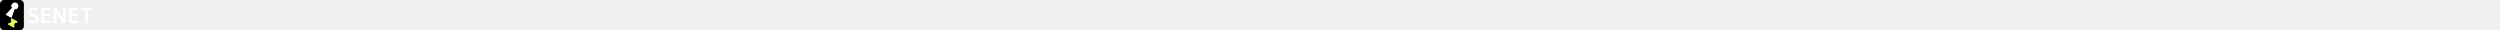
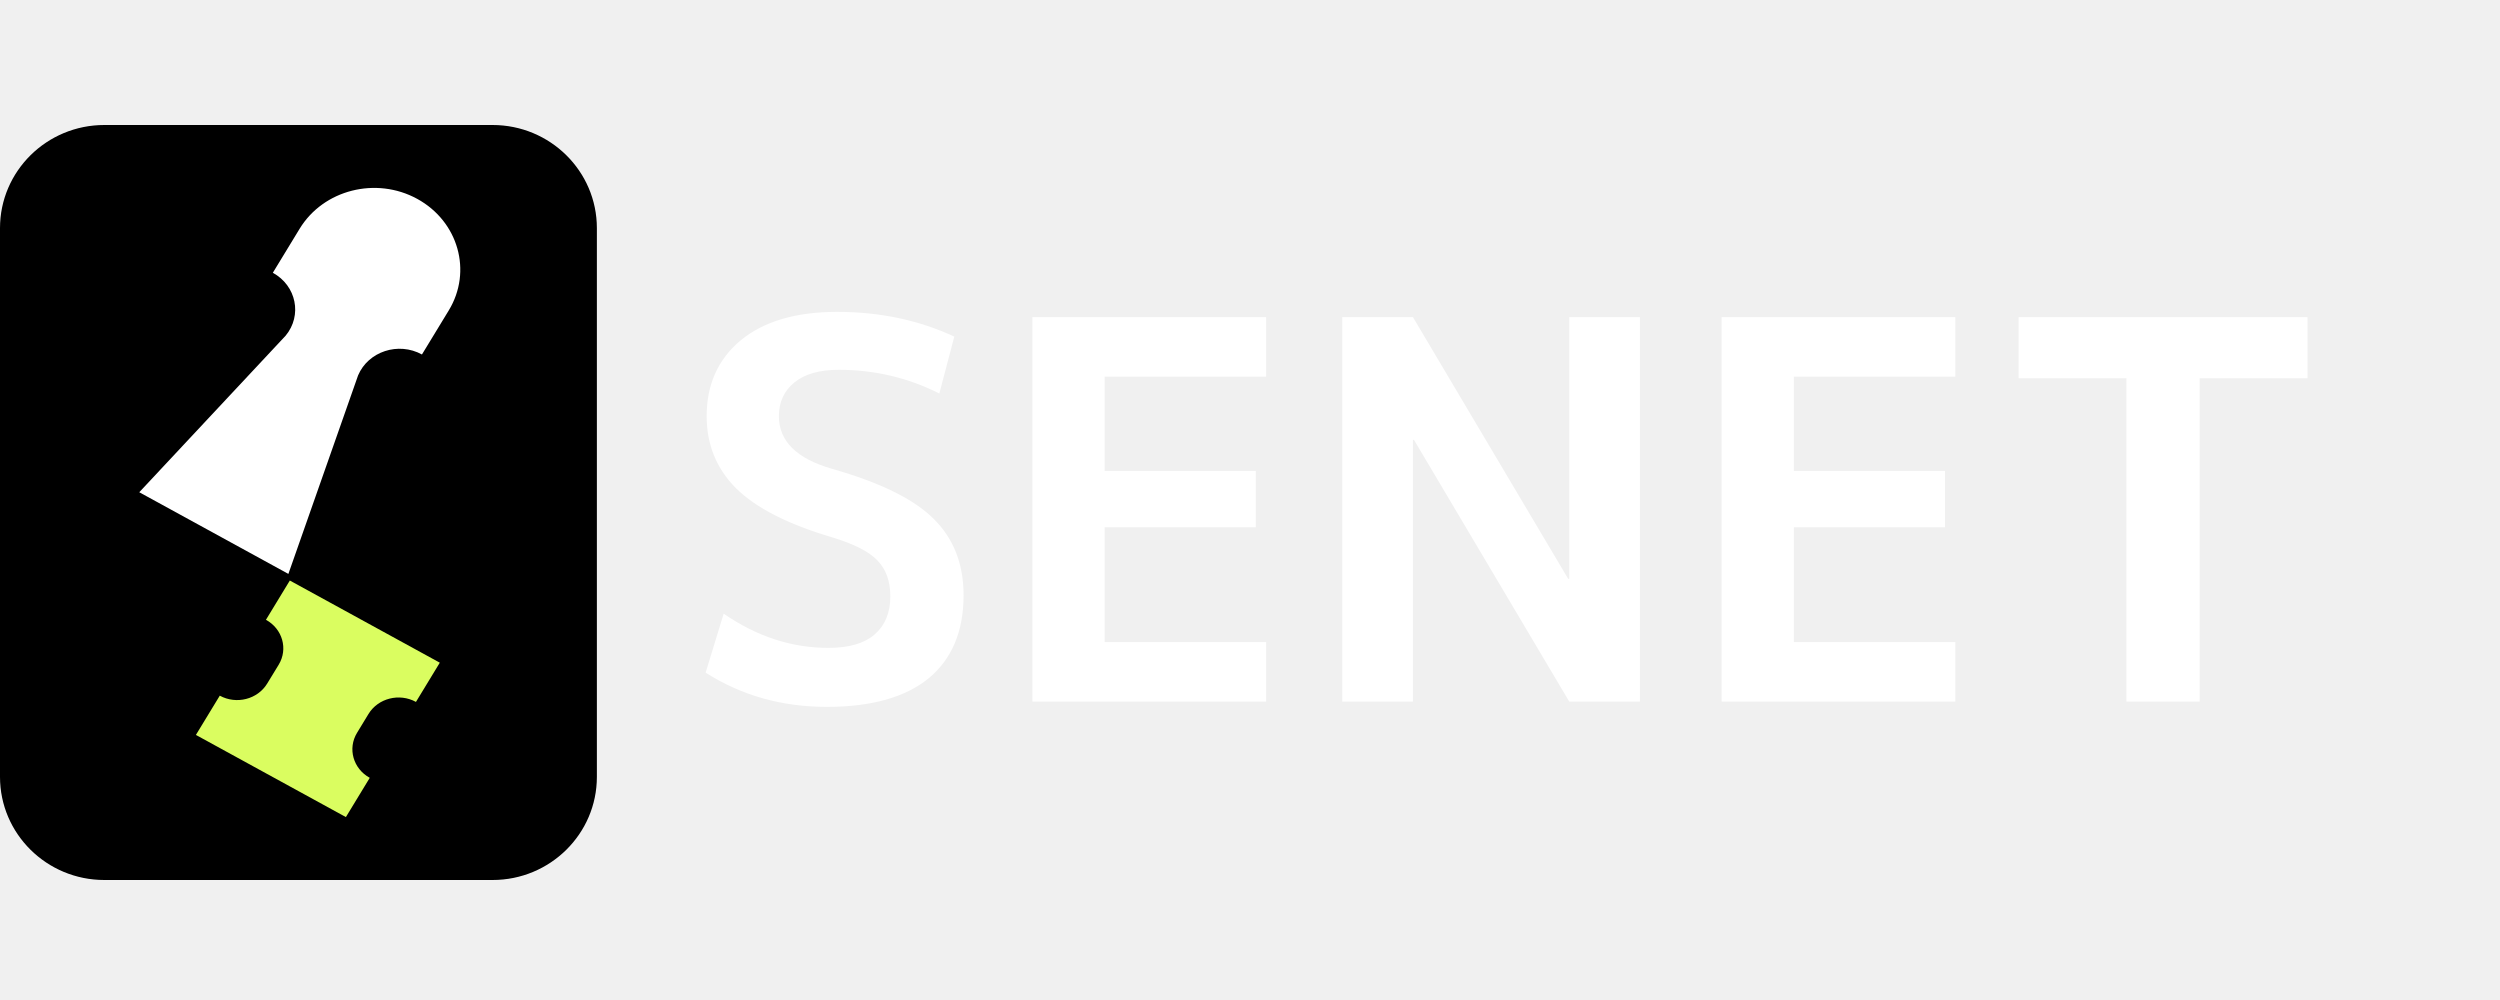
- <svg xmlns="http://www.w3.org/2000/svg" width="100000" height="1200" viewBox="0 0 100000 1200" fill="none">
+ <svg xmlns="http://www.w3.org/2000/svg" width="3000" height="1200" viewBox="0 0 4000 1200" fill="none">
  <path d="M3692 307.427V405.176H3519.48V922.574H3402.26V405.176H3229.74V307.427H3692Z" fill="white" />
  <path d="M2870.18 402.648V553.486H3112.04V643.651H2870.18V827.352H3128.55V922.574H2754.61V307.427H3128.55V402.648H2870.18Z" fill="white" />
  <path d="M2147.61 922.574V307.427H2260.7L2509.16 726.232H2510.81V307.427H2623.9V922.574H2510.81L2262.35 503.768H2260.7V922.574H2147.61Z" fill="white" />
  <path d="M1767.41 402.648V553.486H2009.27V643.651H1767.41V827.352H2025.78V922.574H1651.85V307.427H2025.78V402.648H1767.41Z" fill="white" />
  <path d="M1502.94 429.613C1452.86 404.333 1399.2 391.693 1341.97 391.693C1311.15 391.693 1287.49 398.435 1270.98 411.917C1254.47 425.4 1246.22 443.377 1246.22 465.848C1246.22 505.734 1274.56 533.823 1331.24 550.115C1408.28 572.024 1462.49 598.708 1493.85 630.168C1525.77 661.628 1541.73 702.356 1541.73 752.355C1541.73 810.218 1523.02 854.598 1485.6 885.496C1448.18 915.832 1393.97 931 1322.98 931C1250.89 931 1186.23 912.742 1129 876.227L1157.89 781.848C1210.72 818.364 1266.58 836.621 1325.46 836.621C1357.93 836.621 1382.42 829.599 1398.93 815.555C1415.99 800.948 1424.52 780.444 1424.52 754.04C1424.52 729.884 1417.64 710.783 1403.88 696.739C1390.67 682.694 1366.46 670.335 1331.24 659.661C1260.8 638.876 1209.62 612.753 1177.7 581.293C1146.33 549.834 1130.65 511.352 1130.65 465.848C1130.65 415.288 1148.81 374.84 1185.13 344.504C1222 314.168 1273.46 299 1339.49 299C1407.73 299 1470.19 312.202 1526.87 338.605L1502.94 429.613Z" fill="white" />
  <path d="M0 165.027C0 73.885 74.75 0 166.958 0H788.042C880.25 0 955 73.885 955 165.027V1042.97C955 1134.11 880.25 1208 788.042 1208H166.958C74.75 1208 0 1134.11 0 1042.97V165.027Z" fill="black" />
  <path d="M665.494 923.116L703.689 860.299L463.714 728.846L425.518 791.663C452.074 806.21 461.204 838.412 445.87 863.605L427.47 893.757C412.136 918.95 378.192 927.612 351.637 913.065L313.441 975.883L553.417 1107.34L591.612 1044.52C565.057 1029.97 555.926 997.703 571.26 972.51L589.591 942.358C604.925 917.165 638.938 908.503 665.494 923.05V923.116Z" fill="#DAFD60" />
  <path d="M717.982 296.74C756.038 234.254 733.456 154.311 667.589 118.207C601.723 82.104 517.457 103.528 479.401 166.014L436.536 236.436C474.243 257.066 483.931 304.609 457.027 337.075L222.834 587.587L461.415 718.247L572.938 400.62C589.178 362.268 637.41 346.465 675.117 367.162L717.982 296.74Z" fill="white" />
</svg>
